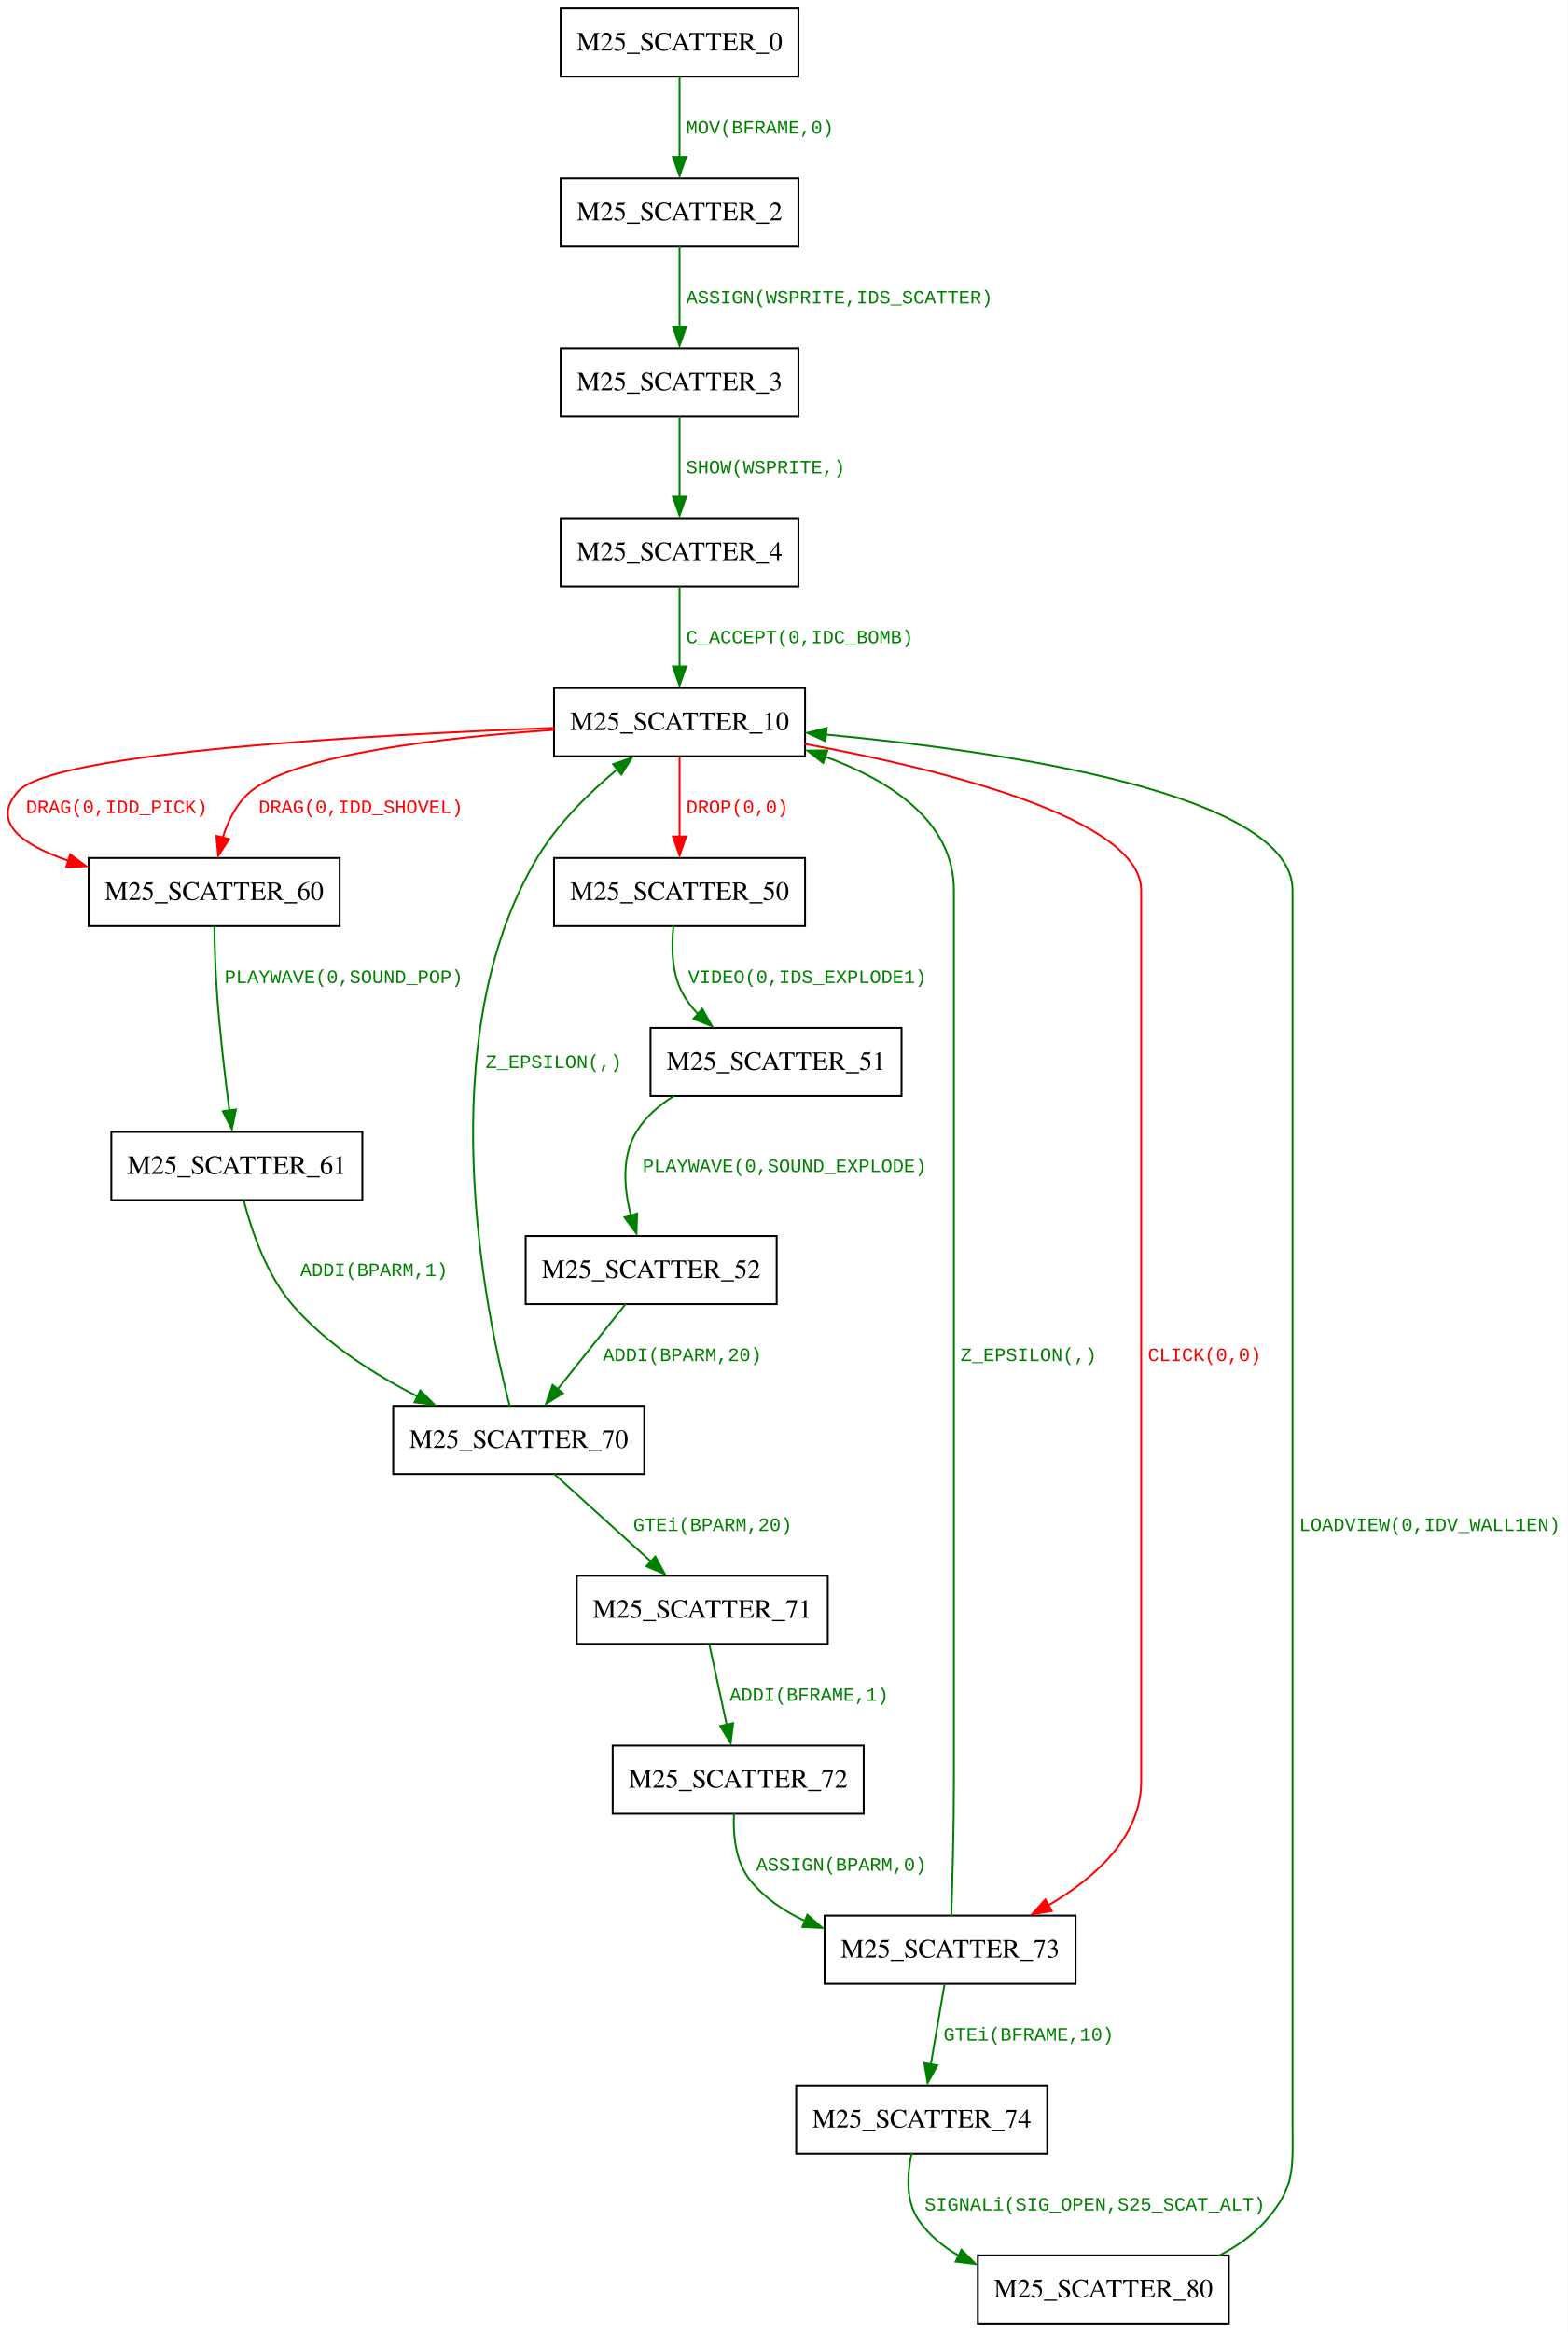
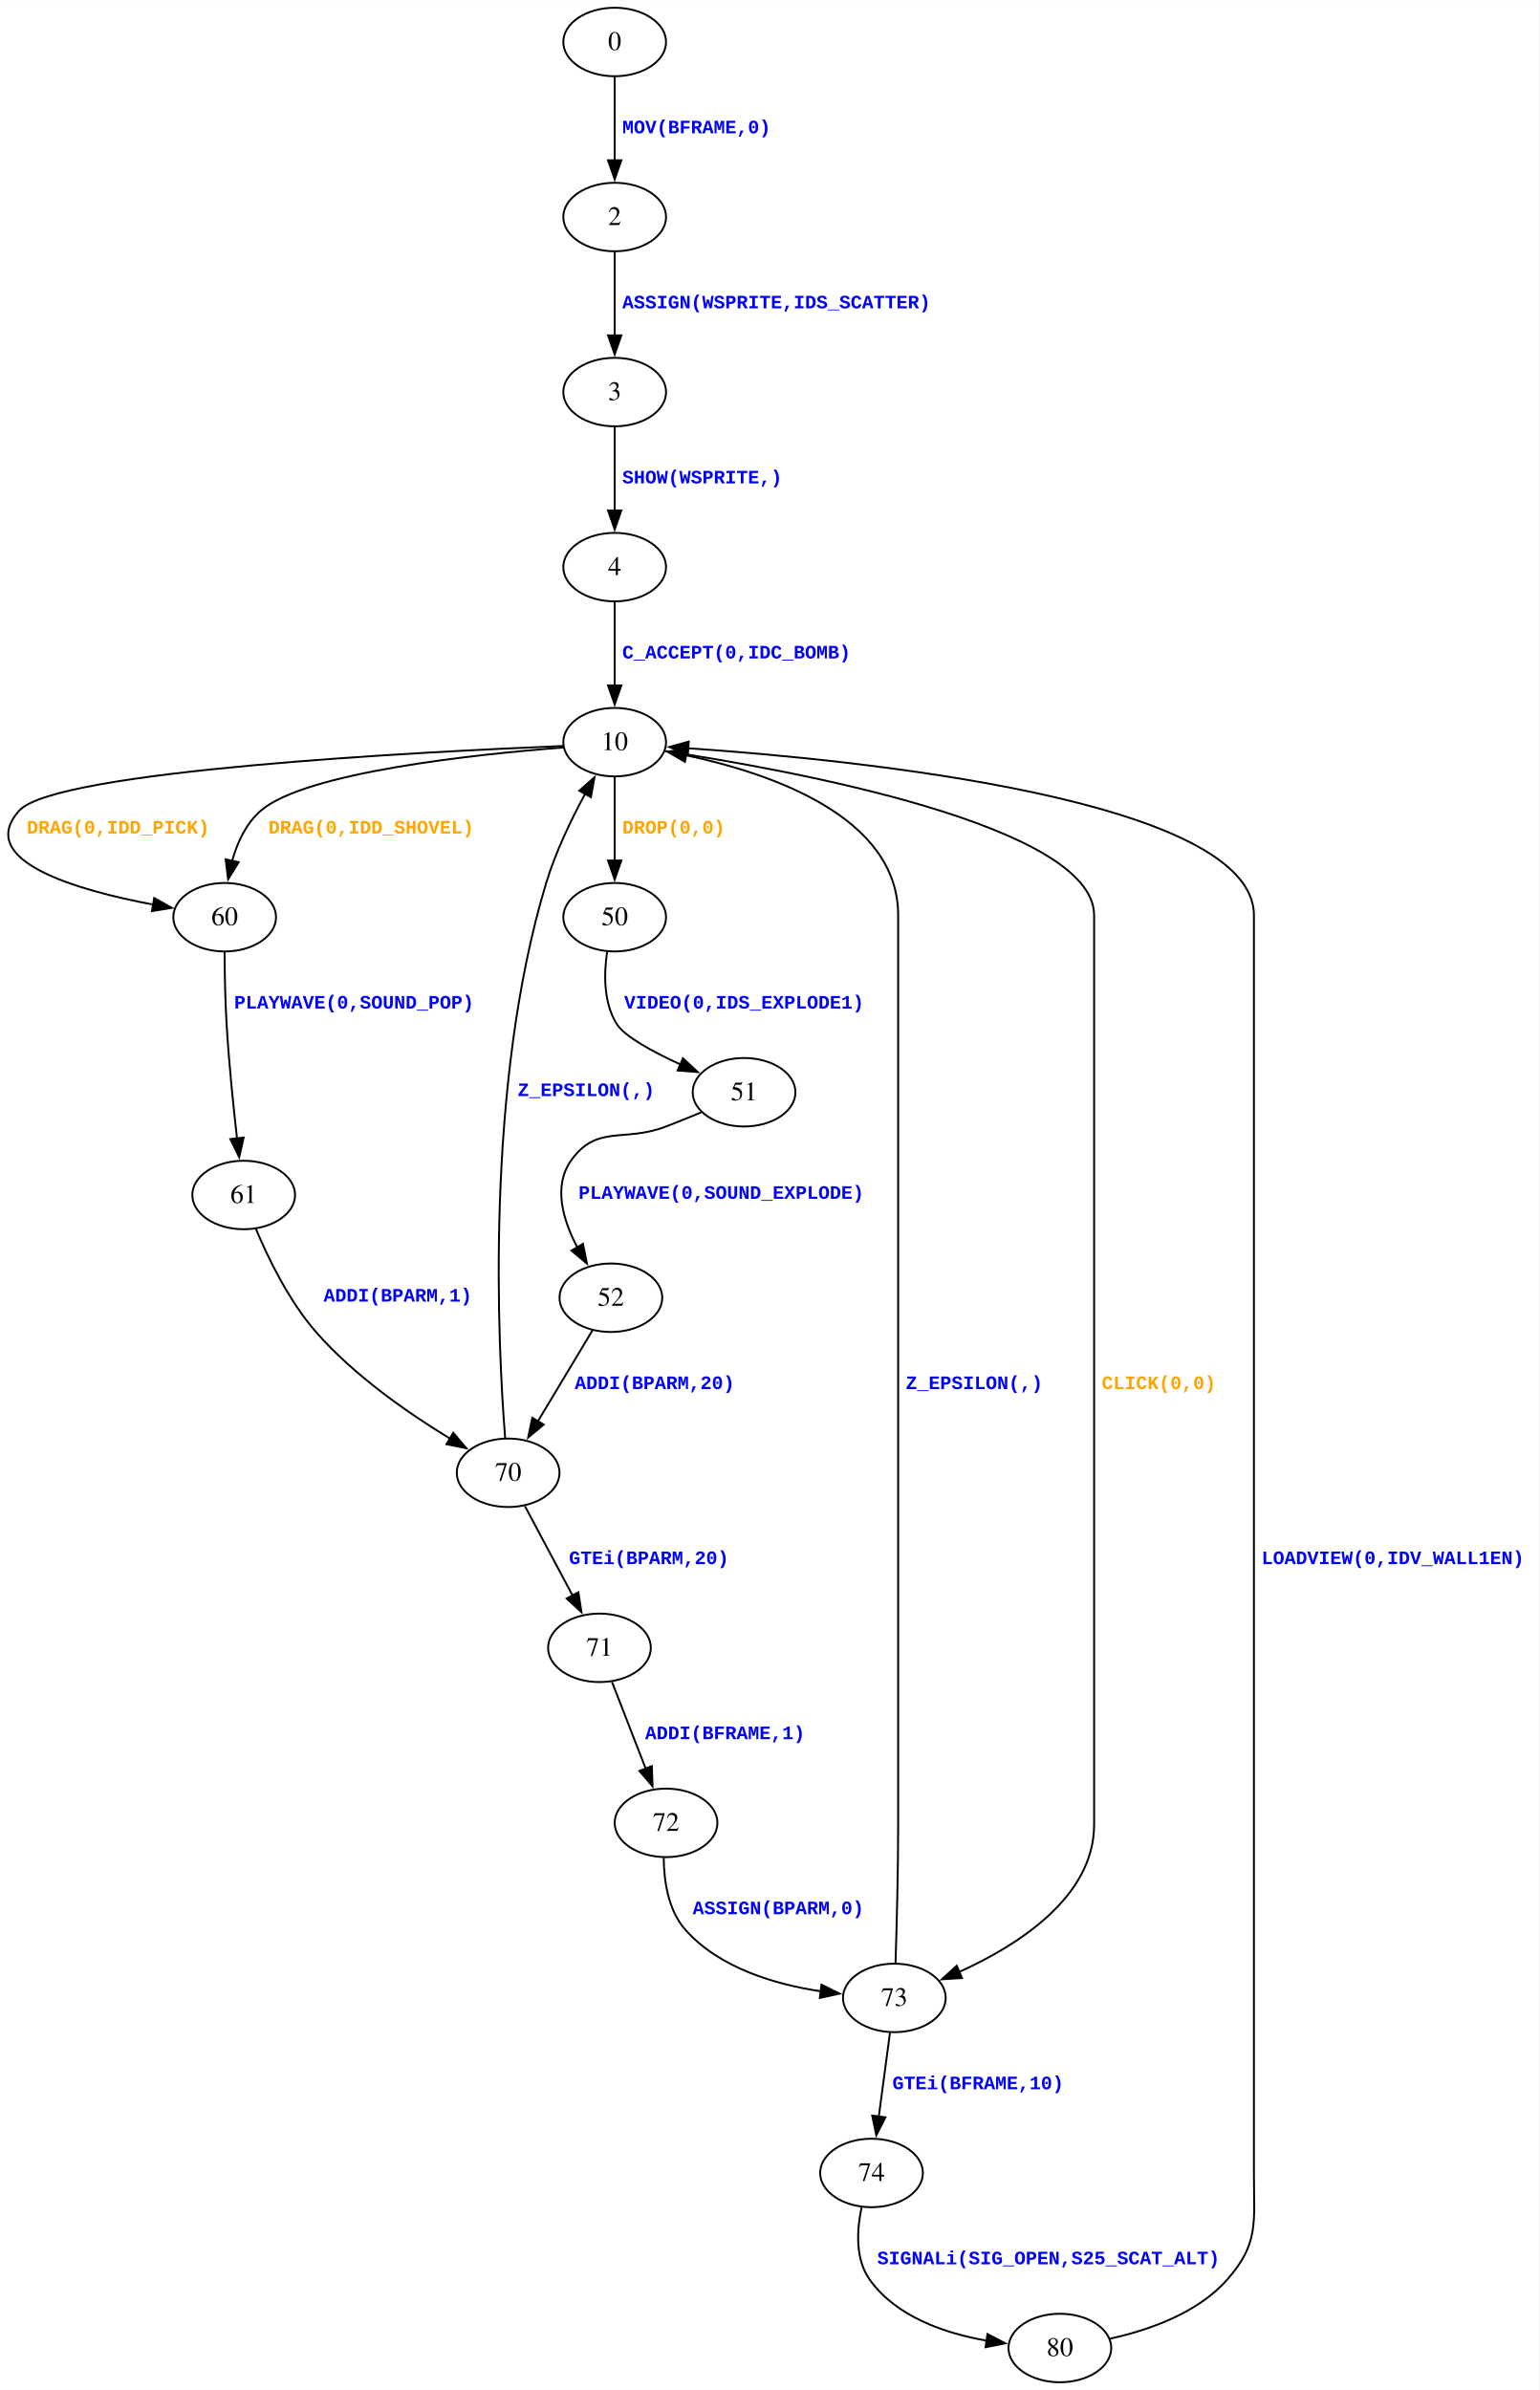
- <svg xmlns="http://www.w3.org/2000/svg" width="829pt" height="1233pt" viewBox="0.00 0.00 828.69 1232.60">
-   <g id="graph0" class="graph" transform="scale(1 1) rotate(0) translate(4 1228.6)">
-     <polygon fill="white" stroke="none" points="-4,4 -4,-1228.6 824.69,-1228.6 824.69,4 -4,4" />
+ <svg xmlns="http://www.w3.org/2000/svg" width="809pt" height="1256pt" viewBox="0.00 0.00 809.09 1256.00">
+   <g id="graph0" class="graph" transform="scale(1 1) rotate(0) translate(4 1252)">
+     <polygon fill="white" stroke="none" points="-4,4 -4,-1252 805.09,-1252 805.09,4 -4,4" />
    <g id="node1" class="node">
-       <polygon fill="none" stroke="black" points="292.33,-1188.1 292.33,-1224.1 418.01,-1224.1 418.01,-1188.1 292.33,-1188.1" />
-       <text text-anchor="middle" x="355.17" y="-1201.9" font-family="Times,serif" font-size="14.00">M25_SCATTER_0</text>
+       <ellipse fill="none" stroke="black" cx="319.09" cy="-1230" rx="27" ry="18" />
+       <text text-anchor="middle" x="319.09" y="-1225.8" font-family="Times,serif" font-size="14.00">0</text>
    </g>
    <g id="node2" class="node">
-       <polygon fill="none" stroke="black" points="292.33,-1098.3 292.33,-1134.3 418.01,-1134.3 418.01,-1098.3 292.33,-1098.3" />
-       <text text-anchor="middle" x="355.17" y="-1112.1" font-family="Times,serif" font-size="14.00">M25_SCATTER_2</text>
+       <ellipse fill="none" stroke="black" cx="319.09" cy="-1138" rx="27" ry="18" />
+       <text text-anchor="middle" x="319.09" y="-1133.8" font-family="Times,serif" font-size="14.00">2</text>
    </g>
    <g id="edge1" class="edge">
-       <path fill="none" stroke="green" d="M355.17,-1188.17C355.17,-1176.02 355.17,-1159.38 355.17,-1145.27" />
-       <polygon fill="green" stroke="green" points="358.67,-1145.69 355.17,-1135.69 351.67,-1145.69 358.67,-1145.69" />
-       <text text-anchor="start" x="355.17" y="-1158" font-family="Times,serif" font-size="14.00" fill="green"> </text>
-       <text text-anchor="start" x="358.67" y="-1158" font-family="Courier New" font-size="10.00" fill="green">MOV(BFRAME,0)</text>
+       <path fill="none" stroke="black" d="M319.09,-1211.65C319.09,-1199.2 319.09,-1182.14 319.09,-1167.68" />
+       <polygon fill="black" stroke="black" points="322.59,-1167.81 319.09,-1157.81 315.59,-1167.81 322.59,-1167.81" />
+       <text text-anchor="start" x="323.09" y="-1182" font-family="Courier New" font-weight="bold" font-size="10.00" fill="blue">MOV(BFRAME,0)</text>
    </g>
    <g id="node3" class="node">
-       <polygon fill="none" stroke="black" points="292.33,-1008.5 292.33,-1044.5 418.01,-1044.5 418.01,-1008.5 292.33,-1008.5" />
-       <text text-anchor="middle" x="355.17" y="-1022.3" font-family="Times,serif" font-size="14.00">M25_SCATTER_3</text>
+       <ellipse fill="none" stroke="black" cx="319.09" cy="-1046" rx="27" ry="18" />
+       <text text-anchor="middle" x="319.09" y="-1041.8" font-family="Times,serif" font-size="14.00">3</text>
    </g>
    <g id="edge2" class="edge">
-       <path fill="none" stroke="green" d="M355.17,-1098.37C355.17,-1086.22 355.17,-1069.58 355.17,-1055.47" />
-       <polygon fill="green" stroke="green" points="358.67,-1055.89 355.17,-1045.89 351.67,-1055.89 358.67,-1055.89" />
-       <text text-anchor="start" x="355.17" y="-1068.2" font-family="Times,serif" font-size="14.00" fill="green"> </text>
-       <text text-anchor="start" x="358.67" y="-1068.2" font-family="Courier New" font-size="10.00" fill="green">ASSIGN(WSPRITE,IDS_SCATTER)</text>
+       <path fill="none" stroke="black" d="M319.09,-1119.65C319.09,-1107.2 319.09,-1090.14 319.09,-1075.68" />
+       <polygon fill="black" stroke="black" points="322.59,-1075.81 319.09,-1065.81 315.59,-1075.81 322.59,-1075.81" />
+       <text text-anchor="start" x="323.09" y="-1090" font-family="Courier New" font-weight="bold" font-size="10.00" fill="blue">ASSIGN(WSPRITE,IDS_SCATTER)</text>
    </g>
    <g id="node4" class="node">
-       <polygon fill="none" stroke="black" points="292.33,-918.7 292.33,-954.7 418.01,-954.7 418.01,-918.7 292.33,-918.7" />
-       <text text-anchor="middle" x="355.17" y="-932.5" font-family="Times,serif" font-size="14.00">M25_SCATTER_4</text>
+       <ellipse fill="none" stroke="black" cx="319.09" cy="-954" rx="27" ry="18" />
+       <text text-anchor="middle" x="319.09" y="-949.8" font-family="Times,serif" font-size="14.00">4</text>
    </g>
    <g id="edge3" class="edge">
-       <path fill="none" stroke="green" d="M355.17,-1008.57C355.17,-996.42 355.17,-979.78 355.17,-965.67" />
-       <polygon fill="green" stroke="green" points="358.67,-966.09 355.17,-956.09 351.67,-966.09 358.67,-966.09" />
-       <text text-anchor="start" x="355.17" y="-978.4" font-family="Times,serif" font-size="14.00" fill="green"> </text>
-       <text text-anchor="start" x="358.67" y="-978.4" font-family="Courier New" font-size="10.00" fill="green">SHOW(WSPRITE,)</text>
+       <path fill="none" stroke="black" d="M319.09,-1027.65C319.09,-1015.2 319.09,-998.14 319.09,-983.68" />
+       <polygon fill="black" stroke="black" points="322.59,-983.81 319.09,-973.81 315.59,-983.81 322.59,-983.81" />
+       <text text-anchor="start" x="323.09" y="-998" font-family="Courier New" font-weight="bold" font-size="10.00" fill="blue">SHOW(WSPRITE,)</text>
    </g>
    <g id="node5" class="node">
-       <polygon fill="none" stroke="black" points="288.83,-828.9 288.83,-864.9 421.51,-864.9 421.51,-828.9 288.83,-828.9" />
-       <text text-anchor="middle" x="355.17" y="-842.7" font-family="Times,serif" font-size="14.00">M25_SCATTER_10</text>
+       <ellipse fill="none" stroke="black" cx="319.09" cy="-862" rx="27" ry="18" />
+       <text text-anchor="middle" x="319.09" y="-857.8" font-family="Times,serif" font-size="14.00">10</text>
    </g>
    <g id="edge4" class="edge">
-       <path fill="none" stroke="green" d="M355.17,-918.77C355.17,-906.62 355.17,-889.98 355.17,-875.87" />
-       <polygon fill="green" stroke="green" points="358.67,-876.29 355.17,-866.29 351.67,-876.29 358.67,-876.29" />
-       <text text-anchor="start" x="355.17" y="-888.6" font-family="Times,serif" font-size="14.00" fill="green"> </text>
-       <text text-anchor="start" x="358.67" y="-888.6" font-family="Courier New" font-size="10.00" fill="green">C_ACCEPT(0,IDC_BOMB)</text>
+       <path fill="none" stroke="black" d="M319.09,-935.65C319.09,-923.2 319.09,-906.14 319.09,-891.68" />
+       <polygon fill="black" stroke="black" points="322.59,-891.81 319.09,-881.81 315.59,-891.81 322.59,-891.81" />
+       <text text-anchor="start" x="323.09" y="-906" font-family="Courier New" font-weight="bold" font-size="10.00" fill="blue">C_ACCEPT(0,IDC_BOMB)</text>
    </g>
    <g id="node6" class="node">
-       <polygon fill="none" stroke="black" points="431.83,-180.1 431.83,-216.1 564.51,-216.1 564.51,-180.1 431.83,-180.1" />
-       <text text-anchor="middle" x="498.17" y="-193.9" font-family="Times,serif" font-size="14.00">M25_SCATTER_73</text>
+       <ellipse fill="none" stroke="black" cx="466.09" cy="-202" rx="27" ry="18" />
+       <text text-anchor="middle" x="466.09" y="-197.8" font-family="Times,serif" font-size="14.00">73</text>
    </g>
    <g id="edge5" class="edge">
-       <path fill="none" stroke="red" d="M421.2,-835.43C493.46,-822.07 599.17,-796.03 599.17,-758.1 599.17,-758.1 599.17,-758.1 599.17,-286.9 599.17,-257.67 574.78,-235.97 549.97,-221.45" />
-       <polygon fill="red" stroke="red" points="551.9,-218.52 541.45,-216.78 548.53,-224.65 551.9,-218.52" />
-       <text text-anchor="start" x="599.17" y="-509.2" font-family="Times,serif" font-size="14.00" fill="red"> </text>
-       <text text-anchor="start" x="602.67" y="-509.2" font-family="Courier New" font-size="10.00" fill="red">CLICK(0,0)</text>
+       <path fill="none" stroke="black" d="M345.58,-857.31C410.28,-847.54 571.09,-818.5 571.09,-771 571.09,-771 571.09,-771 571.09,-293 571.09,-254.88 530.7,-229.42 500.02,-215.59" />
+       <polygon fill="black" stroke="black" points="501.62,-212.46 491.05,-211.77 498.88,-218.91 501.62,-212.46" />
+       <text text-anchor="start" x="575.09" y="-522" font-family="Courier New" font-weight="bold" font-size="10.00" fill="orange">CLICK(0,0)</text>
    </g>
    <g id="node7" class="node">
-       <polygon fill="none" stroke="black" points="42.83,-739.1 42.83,-775.1 175.51,-775.1 175.51,-739.1 42.83,-739.1" />
-       <text text-anchor="middle" x="109.17" y="-752.9" font-family="Times,serif" font-size="14.00">M25_SCATTER_60</text>
+       <ellipse fill="none" stroke="black" cx="114.09" cy="-770" rx="27" ry="18" />
+       <text text-anchor="middle" x="114.09" y="-765.8" font-family="Times,serif" font-size="14.00">60</text>
    </g>
    <g id="edge6" class="edge">
-       <path fill="none" stroke="red" d="M289.1,-843.88C193.07,-840.25 24.26,-830.99 5.65,-810.4 -9.23,-793.93 7.91,-781.94 32.24,-773.64" />
-       <polygon fill="red" stroke="red" points="33.07,-777.04 41.59,-770.75 31.01,-770.36 33.07,-777.04" />
-       <text text-anchor="start" x="6.17" y="-798.8" font-family="Times,serif" font-size="14.00" fill="red"> </text>
-       <text text-anchor="start" x="9.67" y="-798.8" font-family="Courier New" font-size="10.00" fill="red">DRAG(0,IDD_PICK)</text>
+       <path fill="none" stroke="black" d="M291.94,-859.99C219.36,-857.03 25.02,-847.17 6.09,-826 -17.53,-799.59 36.65,-784.13 76.5,-776.64" />
+       <polygon fill="black" stroke="black" points="77.06,-780.09 86.3,-774.91 75.84,-773.2 77.06,-780.09" />
+       <text text-anchor="start" x="10.09" y="-814" font-family="Courier New" font-weight="bold" font-size="10.00" fill="orange">DRAG(0,IDD_PICK)</text>
    </g>
    <g id="edge7" class="edge">
-       <path fill="none" stroke="red" d="M288.93,-842.83C231.05,-838.87 152.62,-829.98 128.65,-810.4 121.16,-804.28 116.55,-794.98 113.71,-785.91" />
-       <polygon fill="red" stroke="red" points="117.12,-785.14 111.34,-776.27 110.33,-786.82 117.12,-785.14" />
-       <text text-anchor="start" x="129.17" y="-798.8" font-family="Times,serif" font-size="14.00" fill="red"> </text>
-       <text text-anchor="start" x="132.67" y="-798.8" font-family="Courier New" font-size="10.00" fill="red">DRAG(0,IDD_SHOVEL)</text>
+       <path fill="none" stroke="black" d="M292.01,-859.2C246.3,-855.65 156.54,-846.24 133.09,-826 125.29,-819.26 120.69,-809.16 117.97,-799.44" />
+       <polygon fill="black" stroke="black" points="121.45,-798.94 115.9,-789.91 114.61,-800.42 121.45,-798.94" />
+       <text text-anchor="start" x="137.09" y="-814" font-family="Courier New" font-weight="bold" font-size="10.00" fill="orange">DRAG(0,IDD_SHOVEL)</text>
    </g>
    <g id="node8" class="node">
-       <polygon fill="none" stroke="black" points="288.83,-739.1 288.83,-775.1 421.51,-775.1 421.51,-739.1 288.83,-739.1" />
-       <text text-anchor="middle" x="355.17" y="-752.9" font-family="Times,serif" font-size="14.00">M25_SCATTER_50</text>
+       <ellipse fill="none" stroke="black" cx="319.09" cy="-770" rx="27" ry="18" />
+       <text text-anchor="middle" x="319.09" y="-765.8" font-family="Times,serif" font-size="14.00">50</text>
    </g>
    <g id="edge8" class="edge">
-       <path fill="none" stroke="red" d="M355.17,-828.97C355.17,-816.82 355.17,-800.18 355.17,-786.07" />
-       <polygon fill="red" stroke="red" points="358.67,-786.49 355.17,-776.49 351.67,-786.49 358.67,-786.49" />
-       <text text-anchor="start" x="355.17" y="-798.8" font-family="Times,serif" font-size="14.00" fill="red"> </text>
-       <text text-anchor="start" x="358.67" y="-798.8" font-family="Courier New" font-size="10.00" fill="red">DROP(0,0)</text>
+       <path fill="none" stroke="black" d="M319.09,-843.65C319.09,-831.2 319.09,-814.14 319.09,-799.68" />
+       <polygon fill="black" stroke="black" points="322.59,-799.81 319.09,-789.81 315.59,-799.81 322.59,-799.81" />
+       <text text-anchor="start" x="323.09" y="-814" font-family="Courier New" font-weight="bold" font-size="10.00" fill="orange">DROP(0,0)</text>
    </g>
    <g id="edge19" class="edge">
-       <path fill="none" stroke="green" d="M498.78,-215.93C499.37,-233.6 500.17,-262.2 500.17,-286.9 500.17,-758.1 500.17,-758.1 500.17,-758.1 500.17,-794.24 466.81,-815.91 432.09,-828.68" />
-       <polygon fill="green" stroke="green" points="431.07,-825.33 422.74,-831.87 433.33,-831.95 431.07,-825.33" />
-       <text text-anchor="start" x="500.17" y="-509.2" font-family="Times,serif" font-size="14.00" fill="green"> </text>
-       <text text-anchor="start" x="503.67" y="-509.2" font-family="Courier New" font-size="10.00" fill="green">Z_EPSILON(,)</text>
+       <path fill="none" stroke="black" d="M466.7,-220.25C467.29,-238.37 468.09,-267.68 468.09,-293 468.09,-771 468.09,-771 468.09,-771 468.09,-823.02 400.74,-845.77 356.6,-855.1" />
+       <polygon fill="black" stroke="black" points="356.02,-851.65 346.87,-857 357.36,-858.52 356.02,-851.65" />
+       <text text-anchor="start" x="472.09" y="-522" font-family="Courier New" font-weight="bold" font-size="10.00" fill="blue">Z_EPSILON(,)</text>
    </g>
    <g id="node15" class="node">
-       <polygon fill="none" stroke="black" points="416.83,-90.3 416.83,-126.3 549.51,-126.3 549.51,-90.3 416.83,-90.3" />
-       <text text-anchor="middle" x="483.17" y="-104.1" font-family="Times,serif" font-size="14.00">M25_SCATTER_74</text>
+       <ellipse fill="none" stroke="black" cx="454.09" cy="-110" rx="27" ry="18" />
+       <text text-anchor="middle" x="454.09" y="-105.8" font-family="Times,serif" font-size="14.00">74</text>
    </g>
    <g id="edge18" class="edge">
-       <path fill="none" stroke="green" d="M495.28,-180.17C493.2,-168.02 490.36,-151.38 487.95,-137.27" />
-       <polygon fill="green" stroke="green" points="491.44,-136.94 486.31,-127.67 484.54,-138.12 491.44,-136.94" />
-       <text text-anchor="start" x="491.17" y="-150" font-family="Times,serif" font-size="14.00" fill="green"> </text>
-       <text text-anchor="start" x="494.67" y="-150" font-family="Courier New" font-size="10.00" fill="green">GTEi(BFRAME,10)</text>
+       <path fill="none" stroke="black" d="M463.78,-183.65C462.12,-171.2 459.84,-154.14 457.92,-139.68" />
+       <polygon fill="black" stroke="black" points="461.39,-139.25 456.6,-129.8 454.45,-140.17 461.39,-139.25" />
+       <text text-anchor="start" x="465.09" y="-154" font-family="Courier New" font-weight="bold" font-size="10.00" fill="blue">GTEi(BFRAME,10)</text>
    </g>
    <g id="node12" class="node">
-       <polygon fill="none" stroke="black" points="54.83,-594.3 54.83,-630.3 187.51,-630.3 187.51,-594.3 54.83,-594.3" />
-       <text text-anchor="middle" x="121.17" y="-608.1" font-family="Times,serif" font-size="14.00">M25_SCATTER_61</text>
+       <ellipse fill="none" stroke="black" cx="124.09" cy="-624" rx="27" ry="18" />
+       <text text-anchor="middle" x="124.09" y="-619.8" font-family="Times,serif" font-size="14.00">61</text>
    </g>
    <g id="edge12" class="edge">
-       <path fill="none" stroke="green" d="M109.27,-739.12C109.43,-728.88 109.8,-715.58 110.65,-703.8 112.15,-682.91 114.92,-659.41 117.23,-641.59" />
-       <polygon fill="green" stroke="green" points="120.69,-642.15 118.55,-631.77 113.75,-641.22 120.69,-642.15" />
-       <text text-anchor="start" x="111.17" y="-709" font-family="Times,serif" font-size="14.00" fill="green"> </text>
-       <text text-anchor="start" x="114.67" y="-709" font-family="Courier New" font-size="10.00" fill="green">PLAYWAVE(0,SOUND_POP)</text>
+       <path fill="none" stroke="black" d="M114.04,-751.65C114.1,-740.81 114.34,-726.58 115.09,-714 116.29,-693.82 118.6,-671.15 120.58,-653.74" />
+       <polygon fill="black" stroke="black" points="124.05,-654.2 121.73,-643.86 117.09,-653.39 124.05,-654.2" />
+       <text text-anchor="start" x="119.09" y="-722" font-family="Courier New" font-weight="bold" font-size="10.00" fill="blue">PLAYWAVE(0,SOUND_POP)</text>
    </g>
    <g id="node9" class="node">
-       <polygon fill="none" stroke="black" points="339.83,-649.3 339.83,-685.3 472.51,-685.3 472.51,-649.3 339.83,-649.3" />
-       <text text-anchor="middle" x="406.17" y="-663.1" font-family="Times,serif" font-size="14.00">M25_SCATTER_51</text>
+       <ellipse fill="none" stroke="black" cx="387.09" cy="-678" rx="27" ry="18" />
+       <text text-anchor="middle" x="387.09" y="-673.8" font-family="Times,serif" font-size="14.00">51</text>
    </g>
    <g id="edge9" class="edge">
-       <path fill="none" stroke="green" d="M351.96,-739.11C350.8,-728.37 350.93,-714.55 356.65,-703.8 358.79,-699.76 361.62,-696.08 364.85,-692.74" />
-       <polygon fill="green" stroke="green" points="367.15,-695.38 372.37,-686.16 362.54,-690.11 367.15,-695.38" />
-       <text text-anchor="start" x="356.17" y="-709" font-family="Times,serif" font-size="14.00" fill="green"> </text>
-       <text text-anchor="start" x="359.67" y="-709" font-family="Courier New" font-size="10.00" fill="green">VIDEO(0,IDS_EXPLODE1)</text>
+       <path fill="none" stroke="black" d="M315.12,-751.86C313.41,-740.32 313.16,-725.21 320.09,-714 324.2,-707.35 338.99,-699.32 353.63,-692.62" />
+       <polygon fill="black" stroke="black" points="354.97,-695.85 362.72,-688.63 352.16,-689.44 354.97,-695.85" />
+       <text text-anchor="start" x="324.09" y="-722" font-family="Courier New" font-weight="bold" font-size="10.00" fill="blue">VIDEO(0,IDS_EXPLODE1)</text>
    </g>
    <g id="node10" class="node">
-       <polygon fill="none" stroke="black" points="273.83,-539.3 273.83,-575.3 406.51,-575.3 406.51,-539.3 273.83,-539.3" />
-       <text text-anchor="middle" x="340.17" y="-553.1" font-family="Times,serif" font-size="14.00">M25_SCATTER_52</text>
+       <ellipse fill="none" stroke="black" cx="317.09" cy="-570" rx="27" ry="18" />
+       <text text-anchor="middle" x="317.09" y="-565.8" font-family="Times,serif" font-size="14.00">52</text>
    </g>
    <g id="edge10" class="edge">
-       <path fill="none" stroke="green" d="M352.27,-649.31C344.47,-644.54 337.47,-638.48 332.64,-630.8 324.36,-617.61 325.79,-600.34 329.49,-585.96" />
-       <polygon fill="green" stroke="green" points="332.77,-587.22 332.37,-576.64 326.08,-585.16 332.77,-587.22" />
-       <text text-anchor="start" x="332.17" y="-609.1" font-family="Times,serif" font-size="14.00" fill="green"> </text>
-       <text text-anchor="start" x="335.67" y="-609.1" font-family="Courier New" font-size="10.00" fill="green">PLAYWAVE(0,SOUND_EXPLODE)</text>
+       <path fill="none" stroke="black" d="M364.61,-667.45C358.62,-664.97 352.13,-662.34 346.09,-660 324.07,-651.47 309.67,-661.32 296.09,-642 286.64,-628.54 291.88,-610.8 299.49,-596.42" />
+       <polygon fill="black" stroke="black" points="302.42,-598.34 304.5,-587.96 296.39,-594.78 302.42,-598.34" />
+       <text text-anchor="start" x="300.09" y="-622" font-family="Courier New" font-weight="bold" font-size="10.00" fill="blue">PLAYWAVE(0,SOUND_EXPLODE)</text>
    </g>
    <g id="node11" class="node">
-       <polygon fill="none" stroke="black" points="203.83,-449.5 203.83,-485.5 336.51,-485.5 336.51,-449.5 203.83,-449.5" />
-       <text text-anchor="middle" x="270.17" y="-463.3" font-family="Times,serif" font-size="14.00">M25_SCATTER_70</text>
+       <ellipse fill="none" stroke="black" cx="263.09" cy="-478" rx="27" ry="18" />
+       <text text-anchor="middle" x="263.09" y="-473.8" font-family="Times,serif" font-size="14.00">70</text>
    </g>
    <g id="edge11" class="edge">
-       <path fill="none" stroke="green" d="M326.67,-539.37C316.5,-526.62 302.38,-508.91 290.8,-494.38" />
-       <polygon fill="green" stroke="green" points="293.54,-492.2 284.57,-486.56 288.06,-496.56 293.54,-492.2" />
-       <text text-anchor="start" x="311.17" y="-509.2" font-family="Times,serif" font-size="14.00" fill="green"> </text>
-       <text text-anchor="start" x="314.67" y="-509.2" font-family="Courier New" font-size="10.00" fill="green">ADDI(BPARM,20)</text>
+       <path fill="none" stroke="black" d="M307.44,-552.91C299.42,-539.55 287.88,-520.31 278.57,-504.8" />
+       <polygon fill="black" stroke="black" points="281.77,-503.33 273.62,-496.55 275.77,-506.93 281.77,-503.33" />
+       <text text-anchor="start" x="298.09" y="-522" font-family="Courier New" font-weight="bold" font-size="10.00" fill="blue">ADDI(BPARM,20)</text>
    </g>
    <g id="edge15" class="edge">
-       <path fill="none" stroke="green" d="M265.42,-485.39C252.67,-534.46 222.37,-679.64 280.17,-775.6 290.92,-793.45 307.47,-809.64 322.29,-821.98" />
-       <polygon fill="green" stroke="green" points="320.05,-824.67 330.04,-828.19 324.42,-819.21 320.05,-824.67" />
-       <text text-anchor="start" x="249.17" y="-664.1" font-family="Times,serif" font-size="14.00" fill="green"> </text>
-       <text text-anchor="start" x="252.67" y="-664.1" font-family="Courier New" font-size="10.00" fill="green">Z_EPSILON(,)</text>
+       <path fill="none" stroke="black" d="M261.52,-496.23C257.74,-543.88 250.7,-680.98 283.09,-788 288,-804.22 296.21,-821.27 303.55,-834.8" />
+       <polygon fill="black" stroke="black" points="300.49,-836.49 308.44,-843.5 306.6,-833.07 300.49,-836.49" />
+       <text text-anchor="start" x="268.09" y="-676" font-family="Courier New" font-weight="bold" font-size="10.00" fill="blue">Z_EPSILON(,)</text>
    </g>
    <g id="node13" class="node">
-       <polygon fill="none" stroke="black" points="300.83,-359.7 300.83,-395.7 433.51,-395.7 433.51,-359.7 300.83,-359.7" />
-       <text text-anchor="middle" x="367.17" y="-373.5" font-family="Times,serif" font-size="14.00">M25_SCATTER_71</text>
+       <ellipse fill="none" stroke="black" cx="311.09" cy="-386" rx="27" ry="18" />
+       <text text-anchor="middle" x="311.09" y="-381.8" font-family="Times,serif" font-size="14.00">71</text>
    </g>
    <g id="edge14" class="edge">
-       <path fill="none" stroke="green" d="M288.87,-449.57C303.5,-436.33 324.03,-417.75 340.4,-402.93" />
-       <polygon fill="green" stroke="green" points="342.34,-405.9 347.4,-396.59 337.64,-400.71 342.34,-405.9" />
-       <text text-anchor="start" x="327.17" y="-419.4" font-family="Times,serif" font-size="14.00" fill="green"> </text>
-       <text text-anchor="start" x="330.67" y="-419.4" font-family="Courier New" font-size="10.00" fill="green">GTEi(BPARM,20)</text>
+       <path fill="none" stroke="black" d="M271.9,-460.49C278.93,-447.3 288.93,-428.55 297.07,-413.3" />
+       <polygon fill="black" stroke="black" points="300.01,-415.21 301.63,-404.74 293.84,-411.91 300.01,-415.21" />
+       <text text-anchor="start" x="295.09" y="-430" font-family="Courier New" font-weight="bold" font-size="10.00" fill="blue">GTEi(BPARM,20)</text>
    </g>
    <g id="edge13" class="edge">
-       <path fill="none" stroke="green" d="M124.73,-594.4C128.78,-578.55 136.71,-554.94 150.66,-538.8 168.47,-518.19 193.89,-502.06 216.71,-490.48" />
-       <polygon fill="green" stroke="green" points="218.15,-493.67 225.61,-486.15 215.09,-487.38 218.15,-493.67" />
-       <text text-anchor="start" x="151.17" y="-554.1" font-family="Times,serif" font-size="14.00" fill="green"> </text>
-       <text text-anchor="start" x="154.67" y="-554.1" font-family="Courier New" font-size="10.00" fill="green">ADDI(BPARM,1)</text>
+       <path fill="none" stroke="black" d="M130.51,-606.19C136.91,-590.9 147.83,-568.32 162.09,-552 182.25,-528.93 211,-509.05 232.68,-495.89" />
+       <polygon fill="black" stroke="black" points="234.25,-499.03 241.08,-490.93 230.69,-493 234.25,-499.03" />
+       <text text-anchor="start" x="166.09" y="-568" font-family="Courier New" font-weight="bold" font-size="10.00" fill="blue">ADDI(BPARM,1)</text>
    </g>
    <g id="node14" class="node">
-       <polygon fill="none" stroke="black" points="319.83,-269.9 319.83,-305.9 452.51,-305.9 452.51,-269.9 319.83,-269.9" />
-       <text text-anchor="middle" x="386.17" y="-283.7" font-family="Times,serif" font-size="14.00">M25_SCATTER_72</text>
+       <ellipse fill="none" stroke="black" cx="346.09" cy="-294" rx="27" ry="18" />
+       <text text-anchor="middle" x="346.09" y="-289.8" font-family="Times,serif" font-size="14.00">72</text>
    </g>
    <g id="edge16" class="edge">
-       <path fill="none" stroke="green" d="M370.83,-359.77C373.46,-347.62 377.06,-330.98 380.11,-316.87" />
-       <polygon fill="green" stroke="green" points="383.5,-317.77 382.2,-307.26 376.66,-316.29 383.5,-317.77" />
-       <text text-anchor="start" x="378.17" y="-329.6" font-family="Times,serif" font-size="14.00" fill="green"> </text>
-       <text text-anchor="start" x="381.67" y="-329.6" font-family="Courier New" font-size="10.00" fill="green">ADDI(BFRAME,1)</text>
+       <path fill="none" stroke="black" d="M317.68,-368.07C322.66,-355.25 329.62,-337.36 335.4,-322.5" />
+       <polygon fill="black" stroke="black" points="338.63,-323.85 338.99,-313.26 332.1,-321.31 338.63,-323.85" />
+       <text text-anchor="start" x="335.09" y="-338" font-family="Courier New" font-weight="bold" font-size="10.00" fill="blue">ADDI(BFRAME,1)</text>
    </g>
    <g id="edge17" class="edge">
-       <path fill="none" stroke="green" d="M383.94,-270.04C383.41,-258.81 384.67,-244.38 392.65,-234.6 400.33,-225.2 410.59,-218.28 421.7,-213.18" />
-       <polygon fill="green" stroke="green" points="422.72,-216.54 430.69,-209.56 420.1,-210.05 422.72,-216.54" />
-       <text text-anchor="start" x="392.17" y="-239.8" font-family="Times,serif" font-size="14.00" fill="green"> </text>
-       <text text-anchor="start" x="395.67" y="-239.8" font-family="Courier New" font-size="10.00" fill="green">ASSIGN(BPARM,0)</text>
+       <path fill="none" stroke="black" d="M344.86,-275.64C344.97,-263.7 347.12,-248.2 356.09,-238 373.95,-217.69 403.54,-209.07 427.53,-205.46" />
+       <polygon fill="black" stroke="black" points="427.79,-208.95 437.28,-204.24 426.93,-202 427.79,-208.95" />
+       <text text-anchor="start" x="360.09" y="-246" font-family="Courier New" font-weight="bold" font-size="10.00" fill="blue">ASSIGN(BPARM,0)</text>
    </g>
    <g id="node16" class="node">
-       <polygon fill="none" stroke="black" points="512.83,-0.5 512.83,-36.5 645.51,-36.5 645.51,-0.5 512.83,-0.5" />
-       <text text-anchor="middle" x="579.17" y="-14.3" font-family="Times,serif" font-size="14.00">M25_SCATTER_80</text>
+       <ellipse fill="none" stroke="black" cx="553.09" cy="-18" rx="27" ry="18" />
+       <text text-anchor="middle" x="553.09" y="-13.8" font-family="Times,serif" font-size="14.00">80</text>
    </g>
    <g id="edge20" class="edge">
-       <path fill="none" stroke="green" d="M477.91,-90.75C475.46,-79.66 474.45,-65.27 481.64,-55 487.14,-47.15 494.56,-41.03 502.87,-36.26" />
-       <polygon fill="green" stroke="green" points="504.21,-39.5 511.62,-31.93 501.1,-33.23 504.21,-39.5" />
-       <text text-anchor="start" x="481.17" y="-60.2" font-family="Times,serif" font-size="14.00" fill="green"> </text>
-       <text text-anchor="start" x="484.67" y="-60.2" font-family="Courier New" font-size="10.00" fill="green">SIGNALi(SIG_OPEN,S25_SCAT_ALT)</text>
+       <path fill="none" stroke="black" d="M448.9,-92.07C446.38,-80.33 445.36,-64.9 453.09,-54 466.99,-34.42 492.71,-25.7 514.59,-21.87" />
+       <polygon fill="black" stroke="black" points="515.03,-25.34 524.42,-20.45 514.03,-18.41 515.03,-25.34" />
+       <text text-anchor="start" x="457.09" y="-62" font-family="Courier New" font-weight="bold" font-size="10.00" fill="blue">SIGNALi(SIG_OPEN,S25_SCAT_ALT)</text>
    </g>
    <g id="edge21" class="edge">
-       <path fill="none" stroke="green" d="M640.22,-36.34C649.56,-41.13 658.35,-47.23 665.17,-55 681.04,-73.08 679.17,-83.24 679.17,-107.3 679.17,-758.1 679.17,-758.1 679.17,-758.1 679.17,-808.99 528.37,-831.31 432.53,-840.35" />
-       <polygon fill="green" stroke="green" points="432.27,-836.86 422.63,-841.25 432.91,-843.83 432.27,-836.86" />
-       <text text-anchor="start" x="679.17" y="-419.4" font-family="Times,serif" font-size="14.00" fill="green"> </text>
-       <text text-anchor="start" x="682.67" y="-419.4" font-family="Courier New" font-size="10.00" fill="green">LOADVIEW(0,IDV_WALL1EN)</text>
+       <path fill="none" stroke="black" d="M579.5,-22.93C599.22,-27.24 625.36,-36.09 641.09,-54 657.74,-72.95 655.09,-83.78 655.09,-109 655.09,-771 655.09,-771 655.09,-771 655.09,-831.98 445.96,-852.76 357.68,-858.81" />
+       <polygon fill="black" stroke="black" points="357.56,-855.31 347.81,-859.46 358.02,-862.3 357.56,-855.31" />
+       <text text-anchor="start" x="659.09" y="-430" font-family="Courier New" font-weight="bold" font-size="10.00" fill="blue">LOADVIEW(0,IDV_WALL1EN)</text>
    </g>
  </g>
</svg>
